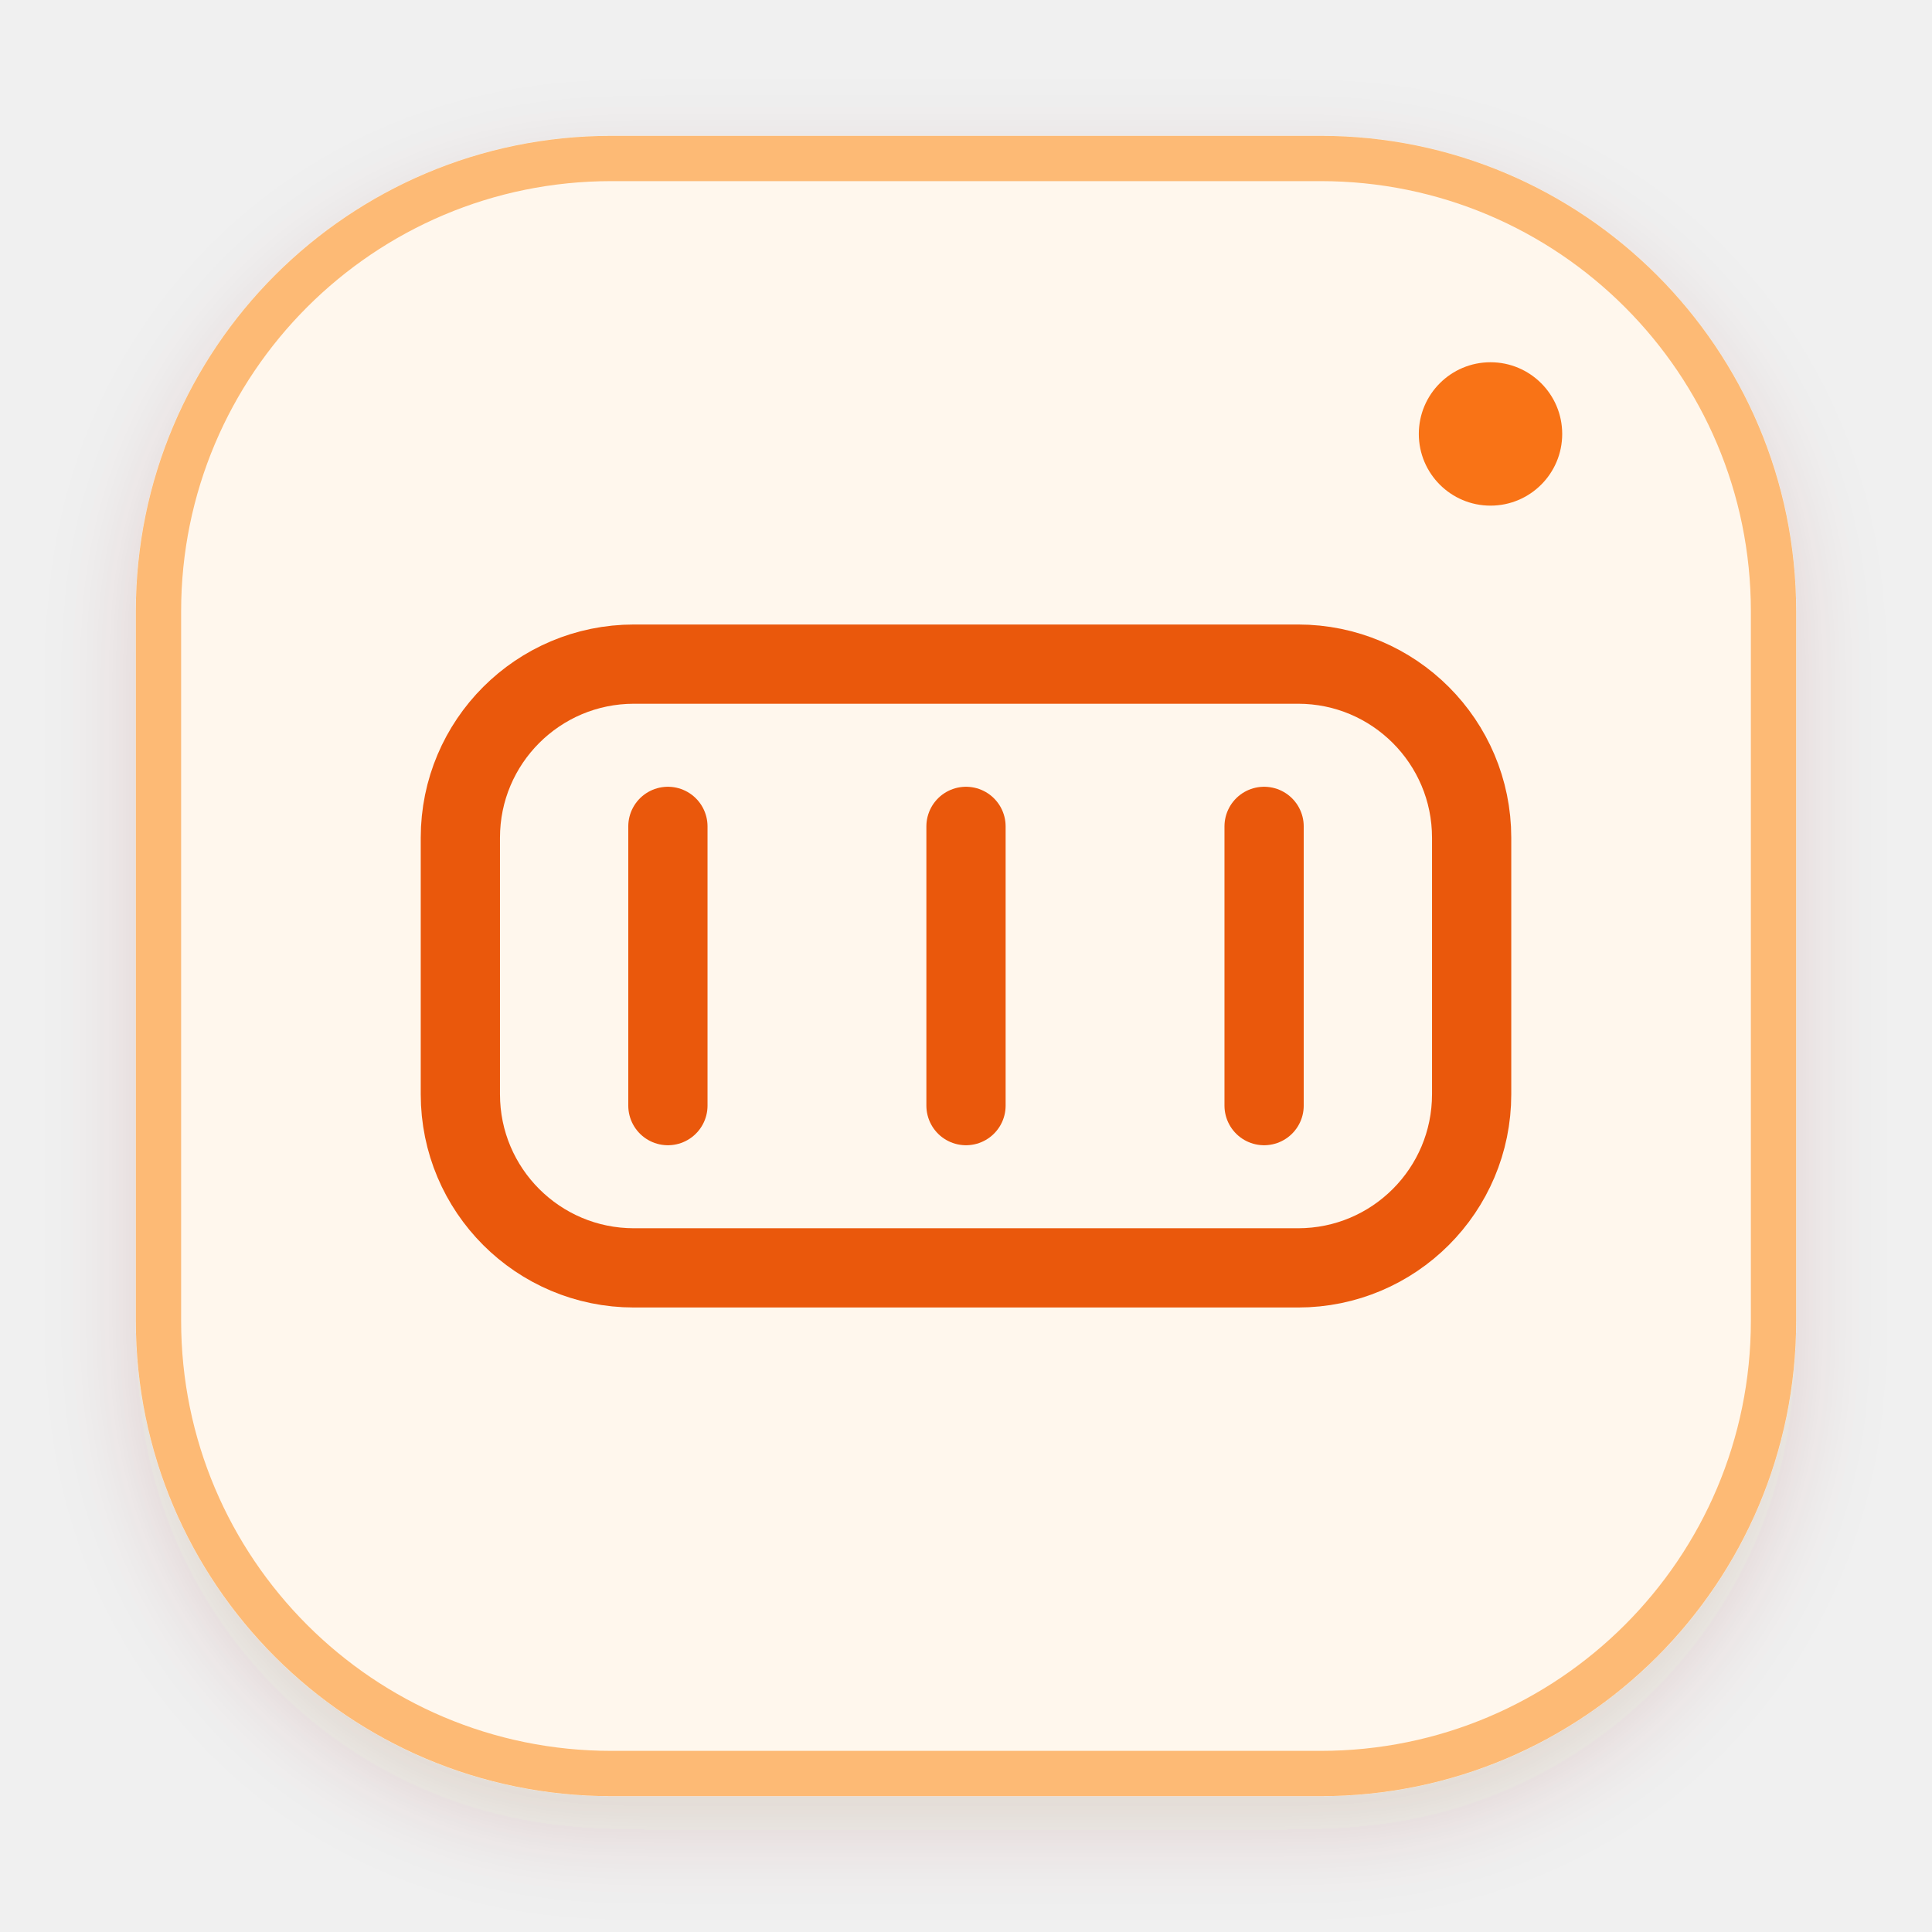
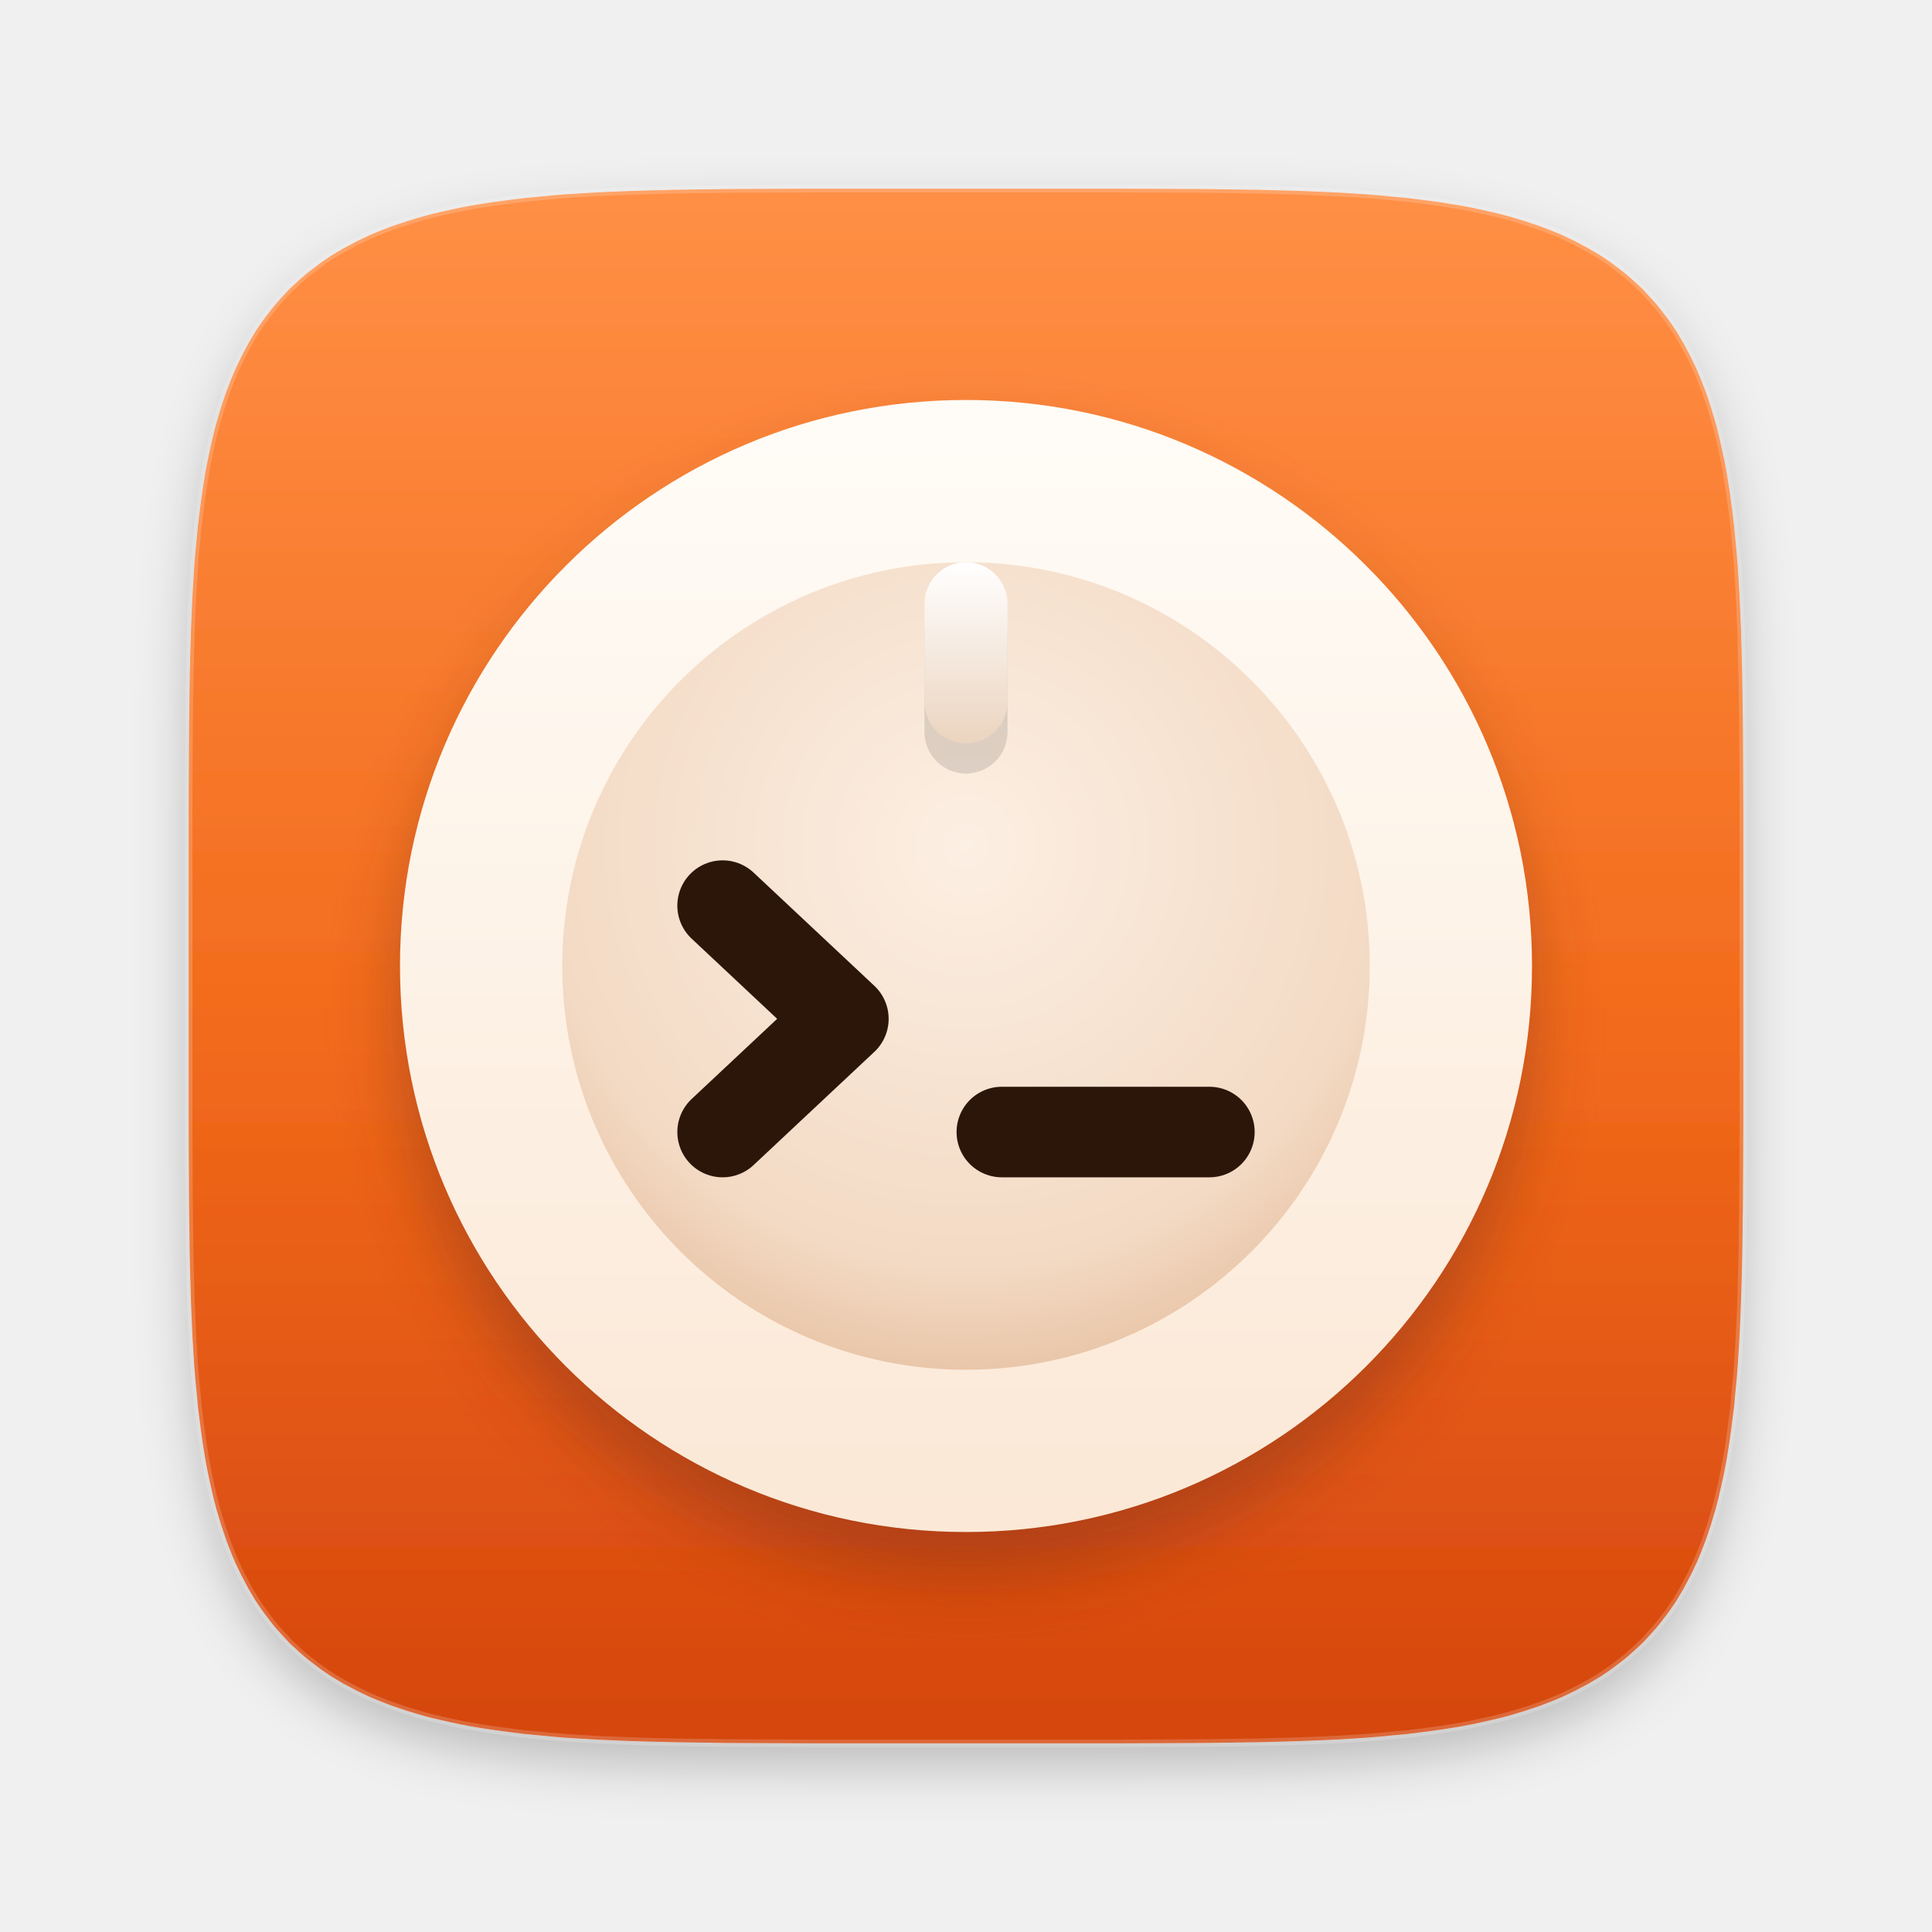
<svg xmlns="http://www.w3.org/2000/svg" viewBox="0 0 1024 1024" fill="none">
  <defs>
-     <filter id="shadow" x="0" y="0" width="1024" height="1024" filterUnits="userSpaceOnUse" color-interpolation-filters="sRGB">
-       <feDropShadow dx="0" dy="18" stdDeviation="24" flood-color="#7C2D12" flood-opacity="0.14" />
+     <filter id="shadow" x="-10%" y="-10%" width="120%" height="125%" color-interpolation-filters="sRGB">
+       <feDropShadow dx="0" dy="12" stdDeviation="14" flood-color="#000" flood-opacity=".22" />
    </filter>
+     <filter id="soft" x="-30%" y="-30%" width="160%" height="160%">
+       <feGaussianBlur stdDeviation="18" />
+     </filter>
+     <filter id="glow" x="-80%" y="-80%" width="260%" height="260%">
+       <feGaussianBlur stdDeviation="22" />
+     </filter>
+     <linearGradient id="bg" x1="0" y1="0" x2="0" y2="1">
+       <stop offset="0" stop-color="#FF8F45" />
+       <stop offset="0.55" stop-color="#F26A1B" />
+       <stop offset="1" stop-color="#D5460E" />
+     </linearGradient>
+     <clipPath id="clip">
+       <path d="M924.0 512.0 L924.0 593.6 L923.9 619.7 L923.8 638.6 L923.6 654.0 L923.4 667.2 L923.1 679.0 L922.8 689.5 L922.4 699.2 L922.0 708.2 L921.5 716.5 L921.0 724.4 L920.4 731.8 L919.7 738.8 L919.1 745.5 L918.3 751.9 L917.5 758.1 L916.7 763.9 L915.8 769.6 L914.9 775.0 L913.9 780.2 L912.8 785.3 L911.7 790.2 L910.6 794.9 L909.4 799.5 L908.1 803.9 L906.8 808.2 L905.4 812.4 L904.0 816.5 L902.5 820.4 L901.0 824.2 L899.4 828.0 L897.7 831.6 L896.0 835.1 L894.2 838.5 L892.4 841.9 L890.5 845.1 L888.6 848.3 L886.6 851.3 L884.5 854.3 L882.3 857.2 L880.1 860.1 L877.9 862.8 L875.5 865.5 L873.1 868.1 L870.7 870.7 L868.1 873.1 L865.5 875.5 L862.8 877.9 L860.1 880.1 L857.2 882.3 L854.3 884.5 L851.3 886.6 L848.3 888.6 L845.1 890.5 L841.9 892.4 L838.5 894.2 L835.1 896.0 L831.6 897.7 L828.0 899.4 L824.2 901.0 L820.4 902.5 L816.5 904.0 L812.4 905.4 L808.2 906.8 L803.9 908.1 L799.5 909.4 L794.9 910.6 L790.2 911.7 L785.3 912.8 L780.2 913.9 L775.0 914.9 L769.6 915.8 L763.9 916.7 L758.1 917.5 L751.9 918.3 L745.5 919.1 L738.8 919.7 L731.8 920.4 L724.4 921.0 L716.5 921.5 L708.2 922.0 L699.2 922.4 L689.5 922.8 L679.0 923.1 L667.2 923.4 L654.0 923.6 L638.6 923.8 L619.7 923.9 L593.6 924.0 L512.0 924.0 L430.4 924.0 L404.3 923.9 L385.4 923.8 L370.0 923.6 L356.8 923.4 L345.0 923.1 L334.5 922.8 L324.8 922.4 L315.8 922.0 L307.5 921.5 L299.6 921.0 L292.2 920.4 L285.2 919.7 L278.5 919.1 L272.1 918.3 L265.9 917.5 L260.1 916.7 L254.4 915.8 L249.0 914.9 L243.8 913.9 L238.7 912.8 L233.8 911.7 L229.1 910.6 L224.5 909.4 L220.1 908.1 L215.8 906.8 L211.6 905.4 L207.5 904.0 L203.6 902.5 L199.8 901.0 L196.0 899.4 L192.4 897.7 L188.9 896.0 L185.5 894.2 L182.1 892.4 L178.9 890.5 L175.7 888.6 L172.7 886.6 L169.7 884.5 L166.8 882.3 L163.9 880.1 L161.2 877.9 L158.5 875.5 L155.9 873.1 L153.3 870.7 L150.9 868.1 L148.5 865.5 L146.1 862.8 L143.9 860.1 L141.7 857.2 L139.5 854.3 L137.4 851.3 L135.4 848.3 L133.5 845.1 L131.6 841.9 L129.8 838.5 L128.0 835.1 L126.3 831.6 L124.6 828.0 L123.0 824.2 L121.5 820.4 L120.0 816.5 L118.6 812.4 L117.2 808.2 L115.9 803.9 L114.6 799.5 L113.4 794.9 L112.3 790.2 L111.2 785.3 L110.1 780.2 L109.1 775.0 L108.2 769.6 L107.3 763.9 L106.5 758.1 L105.7 751.9 L104.9 745.5 L104.3 738.8 L103.6 731.8 L103.0 724.4 L102.5 716.5 L102.0 708.2 L101.6 699.2 L101.2 689.5 L100.9 679.0 L100.6 667.2 L100.4 654.0 L100.2 638.6 L100.1 619.7 L100.0 593.6 L100.0 512.0 L100.0 430.4 L100.1 404.3 L100.2 385.4 L100.4 370.0 L100.6 356.8 L100.9 345.0 L101.2 334.5 L101.6 324.8 L102.0 315.8 L102.5 307.5 L103.0 299.6 L103.6 292.2 L104.3 285.2 L104.9 278.5 L105.7 272.1 L106.5 265.9 L107.3 260.1 L108.2 254.4 L109.1 249.0 L110.1 243.8 L111.2 238.7 L112.3 233.8 L113.4 229.1 L114.6 224.5 L115.9 220.1 L117.2 215.8 L118.6 211.6 L120.0 207.5 L121.5 203.6 L123.0 199.8 L124.6 196.0 L126.3 192.4 L128.0 188.9 L129.8 185.5 L131.6 182.1 L133.5 178.9 L135.4 175.7 L137.4 172.7 L139.5 169.7 L141.7 166.8 L143.9 163.9 L146.1 161.2 L148.5 158.5 L150.9 155.9 L153.3 153.3 L155.9 150.9 L158.5 148.5 L161.2 146.1 L163.9 143.9 L166.8 141.7 L169.7 139.5 L172.7 137.4 L175.7 135.4 L178.9 133.5 L182.1 131.6 L185.5 129.8 L188.9 128.0 L192.4 126.3 L196.0 124.6 L199.8 123.0 L203.6 121.5 L207.5 120.0 L211.6 118.6 L215.8 117.2 L220.1 115.9 L224.5 114.6 L229.1 113.4 L233.8 112.3 L238.7 111.2 L243.8 110.1 L249.0 109.1 L254.4 108.2 L260.1 107.3 L265.9 106.5 L272.1 105.7 L278.5 104.9 L285.2 104.3 L292.2 103.6 L299.6 103.0 L307.5 102.5 L315.8 102.0 L324.8 101.6 L334.5 101.2 L345.0 100.9 L356.8 100.6 L370.0 100.4 L385.4 100.2 L404.3 100.1 L430.4 100.0 L512.0 100.0 L593.6 100.0 L619.7 100.1 L638.6 100.2 L654.0 100.4 L667.2 100.6 L679.0 100.9 L689.5 101.2 L699.2 101.6 L708.2 102.0 L716.5 102.5 L724.4 103.0 L731.8 103.6 L738.8 104.3 L745.5 104.9 L751.9 105.7 L758.1 106.5 L763.9 107.3 L769.6 108.2 L775.0 109.1 L780.2 110.1 L785.3 111.2 L790.2 112.3 L794.9 113.4 L799.5 114.6 L803.9 115.9 L808.2 117.2 L812.4 118.6 L816.5 120.0 L820.4 121.5 L824.2 123.0 L828.0 124.6 L831.6 126.3 L835.1 128.0 L838.5 129.8 L841.9 131.6 L845.1 133.5 L848.3 135.4 L851.3 137.4 L854.3 139.5 L857.2 141.7 L860.1 143.9 L862.8 146.1 L865.5 148.5 L868.1 150.9 L870.7 153.3 L873.1 155.9 L875.5 158.5 L877.9 161.2 L880.1 163.9 L882.3 166.8 L884.5 169.7 L886.6 172.7 L888.6 175.7 L890.5 178.9 L892.4 182.1 L894.2 185.5 L896.0 188.9 L897.7 192.4 L899.4 196.0 L901.0 199.8 L902.5 203.6 L904.0 207.5 L905.4 211.6 L906.8 215.8 L908.1 220.1 L909.4 224.5 L910.6 229.1 L911.7 233.8 L912.8 238.7 L913.9 243.8 L914.9 249.0 L915.8 254.4 L916.7 260.1 L917.5 265.9 L918.3 272.1 L919.1 278.5 L919.7 285.2 L920.4 292.2 L921.0 299.6 L921.5 307.5 L922.0 315.8 L922.4 324.8 L922.8 334.5 L923.1 345.0 L923.4 356.8 L923.6 370.0 L923.8 385.4 L923.9 404.3 L924.0 430.4Z" />
+     </clipPath>
  </defs>
  <g filter="url(#shadow)">
-     <rect x="72" y="72" width="880" height="880" rx="252" fill="#FFF7ED" />
-     <rect x="84" y="84" width="856" height="856" rx="240" stroke="#FDBA74" stroke-width="24" />
+     <path d="M924.0 512.0 L924.0 593.6 L923.9 619.7 L923.8 638.6 L923.6 654.0 L923.4 667.2 L923.1 679.0 L922.8 689.5 L922.4 699.2 L922.0 708.2 L921.5 716.5 L921.0 724.4 L920.4 731.8 L919.7 738.8 L919.1 745.5 L918.3 751.9 L917.5 758.1 L916.7 763.9 L915.8 769.6 L914.9 775.0 L913.9 780.2 L912.8 785.3 L911.7 790.2 L910.6 794.9 L909.4 799.5 L908.1 803.9 L906.8 808.2 L905.4 812.4 L904.0 816.5 L902.5 820.4 L901.0 824.2 L899.4 828.0 L897.7 831.6 L896.0 835.1 L894.2 838.5 L892.4 841.9 L890.5 845.1 L888.6 848.3 L886.6 851.3 L884.5 854.3 L882.3 857.2 L880.1 860.1 L877.9 862.8 L875.5 865.5 L873.1 868.1 L870.7 870.7 L868.1 873.1 L865.5 875.5 L862.8 877.9 L860.1 880.1 L857.2 882.3 L854.3 884.5 L851.3 886.6 L848.3 888.6 L845.1 890.5 L841.9 892.4 L838.5 894.2 L835.1 896.0 L831.6 897.7 L828.0 899.4 L824.2 901.0 L820.4 902.5 L816.5 904.0 L812.4 905.4 L808.2 906.8 L803.9 908.1 L799.5 909.4 L794.9 910.6 L790.2 911.7 L785.3 912.8 L780.2 913.9 L775.0 914.9 L769.6 915.8 L763.9 916.7 L758.1 917.5 L751.9 918.3 L745.5 919.1 L738.8 919.7 L731.8 920.4 L724.4 921.0 L716.5 921.5 L708.2 922.0 L699.2 922.4 L689.5 922.8 L679.0 923.1 L667.2 923.4 L654.0 923.6 L638.6 923.8 L619.7 923.9 L593.6 924.0 L512.0 924.0 L430.4 924.0 L404.3 923.9 L385.4 923.8 L370.0 923.6 L356.8 923.4 L345.0 923.1 L334.5 922.8 L324.8 922.4 L315.8 922.0 L307.5 921.5 L299.6 921.0 L292.2 920.4 L285.2 919.7 L278.5 919.1 L272.1 918.3 L265.9 917.5 L260.1 916.7 L254.4 915.8 L249.0 914.9 L243.8 913.9 L238.7 912.8 L233.8 911.7 L229.1 910.6 L224.5 909.4 L220.1 908.1 L215.8 906.8 L211.6 905.4 L207.5 904.0 L203.6 902.5 L199.8 901.0 L196.0 899.4 L192.4 897.7 L188.9 896.0 L185.5 894.2 L182.1 892.4 L178.9 890.5 L175.7 888.6 L172.7 886.6 L169.7 884.5 L166.8 882.3 L163.9 880.1 L161.2 877.9 L158.5 875.5 L155.9 873.1 L153.3 870.7 L150.9 868.1 L148.5 865.5 L146.1 862.8 L143.9 860.1 L141.7 857.2 L139.5 854.3 L137.4 851.3 L135.4 848.3 L133.5 845.1 L131.6 841.9 L129.8 838.5 L128.0 835.1 L126.3 831.6 L124.6 828.0 L123.0 824.2 L121.5 820.4 L120.0 816.5 L118.6 812.4 L117.2 808.2 L115.9 803.9 L114.6 799.5 L113.4 794.9 L112.3 790.2 L111.2 785.3 L110.1 780.2 L109.1 775.0 L108.2 769.6 L107.3 763.9 L106.5 758.1 L105.7 751.9 L104.9 745.5 L104.3 738.8 L103.6 731.8 L103.0 724.4 L102.5 716.5 L102.0 708.2 L101.6 699.2 L101.2 689.5 L100.9 679.0 L100.6 667.2 L100.4 654.0 L100.2 638.6 L100.1 619.7 L100.0 593.6 L100.0 512.0 L100.0 430.4 L100.1 404.3 L100.2 385.4 L100.4 370.0 L100.6 356.8 L100.9 345.0 L101.2 334.5 L101.6 324.8 L102.0 315.8 L102.5 307.5 L103.0 299.6 L103.6 292.2 L104.3 285.2 L104.9 278.5 L105.7 272.1 L106.5 265.9 L107.3 260.1 L108.2 254.4 L109.1 249.0 L110.1 243.8 L111.2 238.7 L112.3 233.8 L113.4 229.1 L114.6 224.5 L115.9 220.1 L117.2 215.8 L118.6 211.6 L120.0 207.5 L121.5 203.6 L123.0 199.8 L124.6 196.0 L126.3 192.4 L128.0 188.9 L129.8 185.5 L131.6 182.1 L133.5 178.9 L135.4 175.7 L137.4 172.7 L139.5 169.7 L141.7 166.8 L143.9 163.9 L146.1 161.2 L148.5 158.5 L150.9 155.9 L153.3 153.3 L155.9 150.9 L158.5 148.5 L161.2 146.1 L163.9 143.9 L166.8 141.7 L169.7 139.5 L172.7 137.4 L175.7 135.4 L178.9 133.5 L182.1 131.6 L185.5 129.8 L188.9 128.0 L192.4 126.3 L196.0 124.6 L199.8 123.0 L203.6 121.5 L207.5 120.0 L211.6 118.6 L215.8 117.2 L220.1 115.9 L224.5 114.6 L229.1 113.4 L233.8 112.3 L238.7 111.2 L243.8 110.1 L249.0 109.1 L254.4 108.2 L260.1 107.3 L265.9 106.5 L272.1 105.7 L278.5 104.9 L285.2 104.3 L292.2 103.6 L299.6 103.0 L307.5 102.5 L315.8 102.0 L324.8 101.6 L334.5 101.2 L345.0 100.9 L356.8 100.6 L370.0 100.4 L385.4 100.2 L404.3 100.1 L430.4 100.0 L512.0 100.0 L593.6 100.0 L619.7 100.1 L638.6 100.2 L654.0 100.4 L667.2 100.6 L679.0 100.9 L689.5 101.2 L699.2 101.6 L708.2 102.0 L716.5 102.5 L724.4 103.0 L731.8 103.6 L738.8 104.3 L745.5 104.9 L751.9 105.7 L758.1 106.5 L763.9 107.3 L769.6 108.2 L775.0 109.1 L780.2 110.1 L785.3 111.2 L790.2 112.3 L794.9 113.4 L799.5 114.6 L803.9 115.9 L808.2 117.2 L812.4 118.6 L816.5 120.0 L820.4 121.5 L824.2 123.0 L828.0 124.6 L831.6 126.3 L835.1 128.0 L838.5 129.8 L841.9 131.6 L845.1 133.5 L848.3 135.4 L851.3 137.4 L854.3 139.5 L857.2 141.7 L860.1 143.9 L862.8 146.1 L865.5 148.5 L868.1 150.9 L870.7 153.3 L873.1 155.9 L875.5 158.5 L877.9 161.2 L880.1 163.9 L882.3 166.8 L884.5 169.7 L886.6 172.7 L888.6 175.7 L890.5 178.9 L892.4 182.1 L894.2 185.5 L896.0 188.9 L897.7 192.4 L899.4 196.0 L901.0 199.8 L902.5 203.6 L904.0 207.5 L905.4 211.6 L906.8 215.8 L908.1 220.1 L909.4 224.5 L910.6 229.1 L911.7 233.8 L912.8 238.7 L913.9 243.8 L914.9 249.0 L915.8 254.4 L916.7 260.1 L917.5 265.9 L918.3 272.1 L919.1 278.5 L919.7 285.2 L920.4 292.2 L921.0 299.6 L921.5 307.5 L922.0 315.8 L922.4 324.8 L922.8 334.5 L923.1 345.0 L923.4 356.8 L923.6 370.0 L923.8 385.4 L923.9 404.3 L924.0 430.4Z" fill="url(#bg)" />
  </g>
-   <rect x="244" y="352" width="536" height="320" rx="92" stroke="#EA580C" stroke-width="42" />
-   <path d="M354 438V586M512 438V586M670 438V586" stroke="#EA580C" stroke-width="42" stroke-linecap="round" />
-   <circle cx="790" cy="230" r="38" fill="#F97316" />
+   <g clip-path="url(#clip)">
+     <defs>
+       <linearGradient id="plate" x1="0" y1="0" x2="0" y2="1">
+         <stop offset="0" stop-color="#FFFCF7" />
+         <stop offset="1" stop-color="#FBE8D6" />
+       </linearGradient>
+       <radialGradient id="rec" cx="0.5" cy="0.35" r="0.7">
+         <stop offset="0" stop-color="#FCEFE3" />
+         <stop offset="0.75" stop-color="#F3DAC4" />
+         <stop offset="1" stop-color="#E6BF9F" />
+       </radialGradient>
+       <linearGradient id="pin" x1="0" y1="0" x2="0" y2="1">
+         <stop offset="0" stop-color="#FFFFFF" />
+         <stop offset="1" stop-color="#EBD4BF" />
+       </linearGradient>
+     </defs>
+     <circle cx="512" cy="536" r="300" fill="#7C2D12" opacity="0.45" filter="url(#soft)" />
+     <circle cx="512" cy="512" r="300" fill="url(#plate)" />
+     <circle cx="512" cy="512" r="214" fill="url(#rec)" />
+     <path d="M383 480 L447 540 L383 600 M531 600 H641" stroke="#2B1609" stroke-width="48" stroke-linecap="round" stroke-linejoin="round" />
+     <rect x="490" y="306" width="44" height="96" rx="22" fill="#000" opacity=".12" transform="translate(0 8)" />
+     <rect x="490" y="298" width="44" height="96" rx="22" fill="url(#pin)" />
+   </g>
+   <path d="M924.0 512.0 L924.0 593.6 L923.9 619.7 L923.8 638.6 L923.6 654.0 L923.4 667.2 L923.1 679.0 L922.8 689.5 L922.4 699.2 L922.0 708.2 L921.5 716.5 L921.0 724.4 L920.4 731.8 L919.7 738.8 L919.1 745.5 L918.3 751.9 L917.5 758.1 L916.7 763.9 L915.8 769.6 L914.9 775.0 L913.9 780.2 L912.8 785.3 L911.7 790.2 L910.6 794.9 L909.4 799.5 L908.1 803.9 L906.8 808.2 L905.4 812.4 L904.0 816.5 L902.5 820.4 L901.0 824.2 L899.4 828.0 L897.7 831.6 L896.0 835.1 L894.2 838.5 L892.4 841.9 L890.5 845.1 L888.6 848.3 L886.6 851.3 L884.5 854.3 L882.3 857.2 L880.1 860.1 L877.9 862.8 L875.5 865.5 L873.1 868.1 L870.7 870.7 L868.1 873.1 L865.5 875.5 L862.8 877.9 L860.1 880.1 L857.2 882.3 L854.3 884.5 L851.3 886.6 L848.3 888.6 L845.1 890.5 L841.9 892.4 L838.5 894.2 L835.1 896.0 L831.6 897.7 L828.0 899.4 L824.2 901.0 L820.4 902.5 L816.5 904.0 L812.4 905.4 L808.2 906.8 L803.9 908.1 L799.5 909.4 L794.9 910.6 L790.2 911.7 L785.3 912.8 L780.2 913.9 L775.0 914.9 L769.6 915.8 L763.9 916.7 L758.1 917.5 L751.9 918.3 L745.5 919.1 L738.8 919.7 L731.8 920.4 L724.4 921.0 L716.5 921.5 L708.2 922.0 L699.2 922.4 L689.5 922.8 L679.0 923.1 L667.2 923.4 L654.0 923.6 L638.6 923.8 L619.7 923.9 L593.6 924.0 L512.0 924.0 L430.4 924.0 L404.3 923.9 L385.4 923.8 L370.0 923.6 L356.8 923.4 L345.0 923.1 L334.5 922.8 L324.8 922.4 L315.8 922.0 L307.5 921.5 L299.6 921.0 L292.2 920.4 L285.2 919.7 L278.5 919.1 L272.1 918.3 L265.9 917.5 L260.1 916.7 L254.4 915.8 L249.0 914.9 L243.8 913.9 L238.7 912.8 L233.8 911.7 L229.1 910.6 L224.5 909.4 L220.1 908.1 L215.8 906.8 L211.6 905.4 L207.5 904.0 L203.6 902.5 L199.8 901.0 L196.0 899.4 L192.4 897.7 L188.9 896.0 L185.5 894.2 L182.1 892.4 L178.9 890.5 L175.7 888.6 L172.7 886.6 L169.7 884.5 L166.8 882.3 L163.9 880.1 L161.2 877.9 L158.5 875.5 L155.9 873.1 L153.3 870.7 L150.9 868.1 L148.5 865.5 L146.1 862.8 L143.9 860.1 L141.7 857.2 L139.5 854.3 L137.4 851.3 L135.4 848.3 L133.5 845.1 L131.6 841.9 L129.8 838.5 L128.0 835.1 L126.3 831.6 L124.6 828.0 L123.0 824.2 L121.5 820.4 L120.0 816.5 L118.6 812.4 L117.2 808.2 L115.9 803.9 L114.6 799.5 L113.4 794.9 L112.3 790.2 L111.2 785.3 L110.1 780.2 L109.1 775.0 L108.2 769.6 L107.3 763.9 L106.5 758.1 L105.7 751.9 L104.9 745.5 L104.3 738.8 L103.6 731.8 L103.0 724.4 L102.5 716.5 L102.0 708.2 L101.6 699.2 L101.2 689.5 L100.9 679.0 L100.6 667.2 L100.4 654.0 L100.2 638.6 L100.1 619.7 L100.0 593.6 L100.0 512.0 L100.0 430.4 L100.1 404.3 L100.2 385.4 L100.4 370.0 L100.6 356.8 L100.9 345.0 L101.2 334.5 L101.6 324.8 L102.0 315.8 L102.5 307.5 L103.0 299.6 L103.6 292.2 L104.3 285.2 L104.9 278.5 L105.7 272.1 L106.5 265.9 L107.3 260.1 L108.2 254.4 L109.1 249.0 L110.1 243.8 L111.2 238.7 L112.3 233.8 L113.4 229.1 L114.6 224.5 L115.9 220.1 L117.2 215.8 L118.6 211.6 L120.0 207.5 L121.5 203.6 L123.0 199.8 L124.6 196.0 L126.3 192.4 L128.0 188.9 L129.8 185.5 L131.6 182.1 L133.5 178.9 L135.4 175.7 L137.4 172.7 L139.5 169.7 L141.7 166.8 L143.9 163.9 L146.1 161.2 L148.5 158.5 L150.9 155.9 L153.3 153.3 L155.9 150.9 L158.5 148.5 L161.2 146.1 L163.9 143.9 L166.8 141.7 L169.7 139.5 L172.7 137.4 L175.7 135.4 L178.9 133.5 L182.1 131.6 L185.5 129.8 L188.9 128.0 L192.4 126.3 L196.0 124.6 L199.8 123.0 L203.6 121.5 L207.5 120.0 L211.6 118.6 L215.8 117.2 L220.1 115.9 L224.5 114.6 L229.1 113.4 L233.8 112.3 L238.7 111.2 L243.8 110.1 L249.0 109.1 L254.4 108.2 L260.1 107.3 L265.9 106.5 L272.1 105.7 L278.5 104.9 L285.2 104.3 L292.2 103.6 L299.6 103.0 L307.5 102.5 L315.8 102.0 L324.8 101.6 L334.5 101.2 L345.0 100.9 L356.8 100.6 L370.0 100.4 L385.4 100.2 L404.3 100.1 L430.4 100.0 L512.0 100.0 L593.6 100.0 L619.7 100.1 L638.6 100.2 L654.0 100.4 L667.2 100.6 L679.0 100.9 L689.5 101.2 L699.2 101.6 L708.2 102.0 L716.5 102.5 L724.4 103.0 L731.8 103.6 L738.8 104.3 L745.5 104.9 L751.9 105.7 L758.1 106.5 L763.9 107.3 L769.6 108.2 L775.0 109.1 L780.2 110.1 L785.3 111.2 L790.2 112.3 L794.9 113.4 L799.5 114.6 L803.9 115.9 L808.2 117.2 L812.4 118.6 L816.5 120.0 L820.4 121.5 L824.2 123.0 L828.0 124.6 L831.6 126.3 L835.1 128.0 L838.5 129.8 L841.9 131.6 L845.1 133.5 L848.3 135.4 L851.3 137.4 L854.3 139.5 L857.2 141.7 L860.1 143.9 L862.8 146.1 L865.5 148.5 L868.1 150.9 L870.7 153.3 L873.1 155.9 L875.5 158.5 L877.9 161.2 L880.1 163.9 L882.3 166.8 L884.5 169.7 L886.6 172.7 L888.6 175.7 L890.5 178.9 L892.4 182.1 L894.2 185.5 L896.0 188.9 L897.7 192.4 L899.4 196.0 L901.0 199.8 L902.5 203.6 L904.0 207.5 L905.4 211.6 L906.8 215.8 L908.1 220.1 L909.4 224.5 L910.6 229.1 L911.7 233.8 L912.8 238.7 L913.9 243.8 L914.9 249.0 L915.8 254.4 L916.7 260.1 L917.5 265.9 L918.3 272.1 L919.1 278.5 L919.7 285.2 L920.4 292.2 L921.0 299.6 L921.5 307.5 L922.0 315.8 L922.4 324.8 L922.8 334.5 L923.1 345.0 L923.4 356.8 L923.6 370.0 L923.8 385.4 L923.9 404.3 L924.0 430.4Z" stroke="#fff" stroke-opacity="0.18" stroke-width="4" />
</svg>
